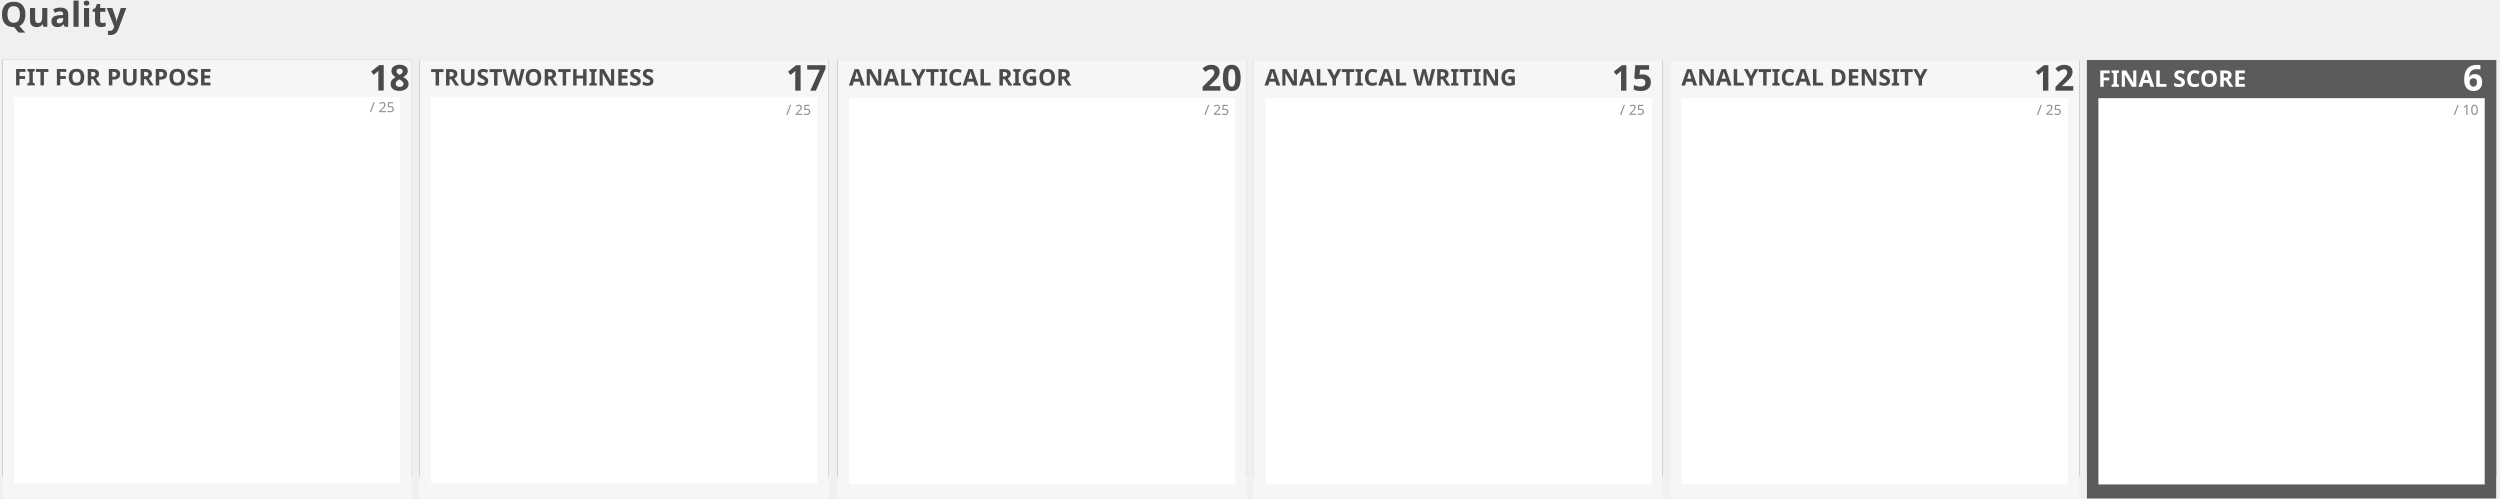
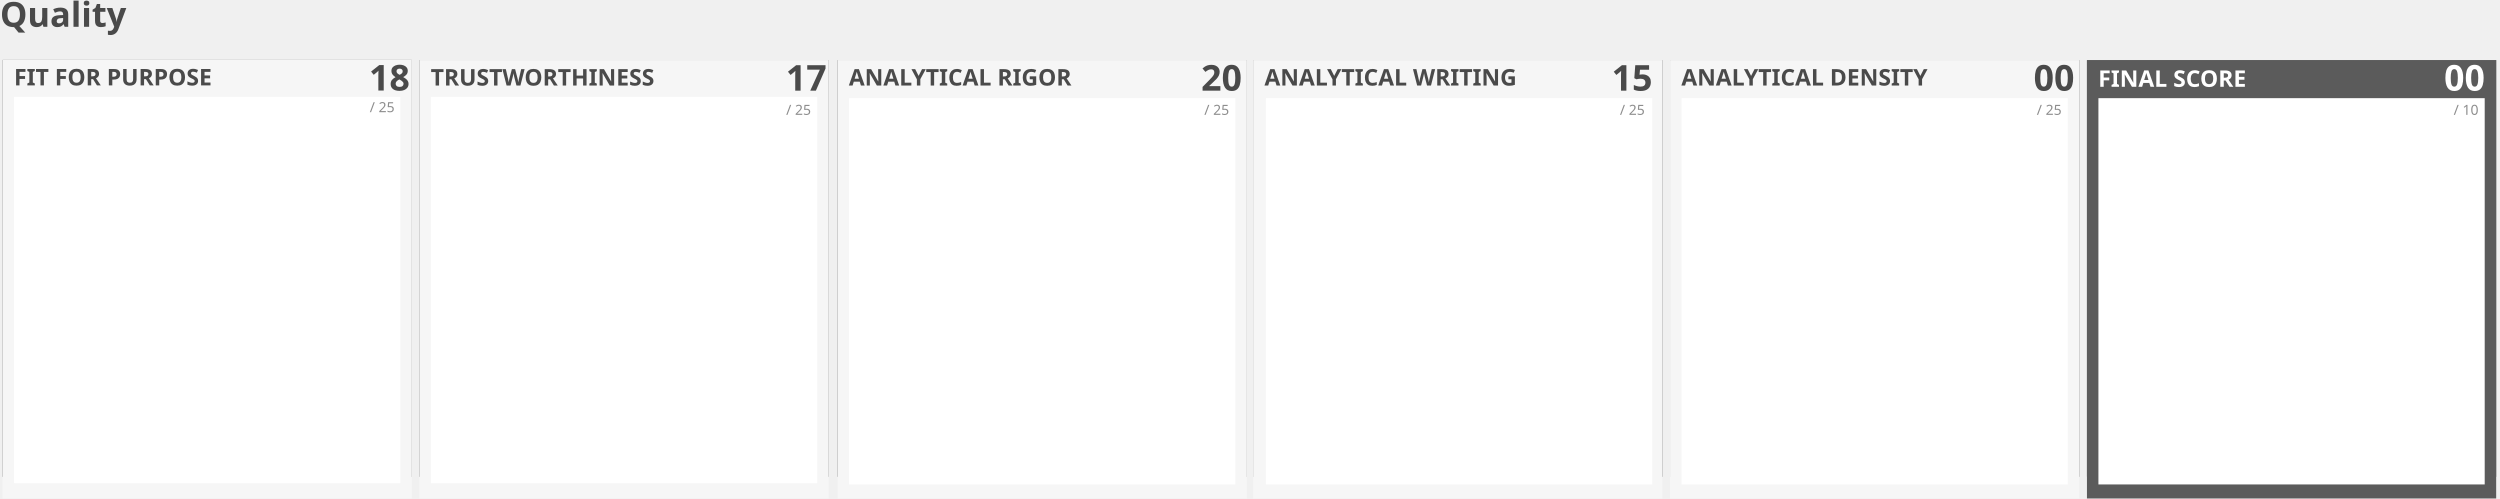
<svg xmlns="http://www.w3.org/2000/svg" width="1961px" height="391px" viewBox="0 0 1961 391" version="1.1">
  <defs />
  <g id="quality" stroke="none" stroke-width="1" fill="none" fill-rule="evenodd">
    <text id="Quality" font-family="SourceSansPro-Bold, Source Sans Pro" font-size="27" font-weight="bold" fill="#4A4A4A">
      <tspan x="0" y="21">Quality</tspan>
    </text>
    <path d="M2.5,47.5 L2.5,373.5 L322.5,373.5 L322.5,47.5 L2.5,47.5 Z M2.5,47.5 L2.5,373.5 L322.5,373.5 L322.5,47.5 L2.5,47.5 Z M2.5,47.5 L2.5,373.5 L322.5,373.5 L322.5,47.5 L2.5,47.5 Z" id="Rectangle-11" stroke="#979797" fill="#D8D8D8" />
    <path d="M2.5,47.5 L2.5,373.5 L322.5,373.5 L322.5,47.5 L2.5,47.5 Z M2.5,47.5 L2.5,373.5 L322.5,373.5 L322.5,47.5 L2.5,47.5 Z M2.5,47.5 L2.5,373.5 L322.5,373.5 L322.5,47.5 L2.5,47.5 Z" id="Rectangle-11" stroke="#979797" fill="#D8D8D8" />
    <path d="M2,47 L323,47 L323,391 L2,391 L2,47 Z M2,47 L323,47 L323,391 L2,391 L2,47 Z M2,47 L323,47 L323,391 L2,391 L2,47 Z" id="Rectangle-11" fill="#F6F6F6" />
    <g id="quality1" transform="translate(11, 76)" fill="#FFFFFF">
      <rect id="Rectangle" x="0" y="0" width="303" height="303" />
    </g>
    <text id="FIT-FOR-PURPOSE" font-family="SourceSansPro-Bold, Source Sans Pro" font-size="18" font-weight="bold" fill="#4A4A4A">
      <tspan x="11" y="67">FIT FOR PURPOSE</tspan>
    </text>
    <text id="quality1val" font-family="SourceSansPro-Bold, Source Sans Pro" font-size="28" font-weight="bold" fill="#4A4A4A">
      <tspan x="289.432" y="71">18</tspan>
    </text>
    <text id="/-25" font-family="SourceSansPro-Regular, Source Sans Pro" font-size="11" font-weight="normal" fill="#8D8D8D">
      <tspan x="290" y="88">/ 25</tspan>
    </text>
    <g id="Group-3" transform="translate(329, 43)">
      <path d="M0.5,4.616 L0.5,330.506 L320.5,330.506 L320.5,4.616 L0.5,4.616 Z M0.5,4.616 L0.5,330.506 L320.5,330.506 L320.5,4.616 L0.5,4.616 Z M0.5,4.616 L0.5,330.506 L320.5,330.506 L320.5,4.616 L0.5,4.616 Z" id="Rectangle-11" stroke="#979797" fill="#D8D8D8" />
      <path d="M0.5,4.616 L0.5,330.506 L320.5,330.506 L320.5,4.616 L0.5,4.616 Z M0.5,4.616 L0.5,330.506 L320.5,330.506 L320.5,4.616 L0.5,4.616 Z M0.5,4.616 L0.5,330.506 L320.5,330.506 L320.5,4.616 L0.5,4.616 Z" id="Rectangle-11" stroke="#979797" fill="#D8D8D8" />
      <path d="M0,4.116 L321,4.116 L321,348 L0,348 L0,4.116 Z M0,4.116 L321,4.116 L321,348 L0,348 L0,4.116 Z M0,4.116 L321,4.116 L321,348 L0,348 L0,4.116 Z" id="Rectangle-11" fill="#F6F6F6" />
      <g id="quality2" transform="translate(9, 33)" fill="#FFFFFF">
        <rect id="Rectangle" x="0" y="0" width="303" height="303" />
      </g>
      <text id="TRUSTWORTHINESS" font-family="SourceSansPro-Bold, Source Sans Pro" font-size="18" font-weight="bold" fill="#4A4A4A">
        <tspan x="8.835" y="24.11">TRUSTWORTHINESS</tspan>
      </text>
      <text id="quality2val" font-family="SourceSansPro-Bold, Source Sans Pro" font-size="28" font-weight="bold" fill="#4A4A4A">
        <tspan x="287.432" y="28.112">17</tspan>
      </text>
      <text id="/-25" font-family="SourceSansPro-Regular, Source Sans Pro" font-size="11" font-weight="normal" fill="#8D8D8D">
        <tspan x="287.624" y="47.103">/ 25</tspan>
      </text>
    </g>
    <g id="Group-3" transform="translate(657, 43)">
      <path d="M0.5,4.616 L0.5,330.506 L320.5,330.506 L320.5,4.616 L0.5,4.616 Z M0.5,4.616 L0.5,330.506 L320.5,330.506 L320.5,4.616 L0.5,4.616 Z M0.5,4.616 L0.5,330.506 L320.5,330.506 L320.5,4.616 L0.5,4.616 Z" id="Rectangle-11" stroke="#979797" fill="#D8D8D8" />
      <path d="M0.5,4.616 L0.5,330.506 L320.5,330.506 L320.5,4.616 L0.5,4.616 Z M0.5,4.616 L0.5,330.506 L320.5,330.506 L320.5,4.616 L0.5,4.616 Z M0.5,4.616 L0.5,330.506 L320.5,330.506 L320.5,4.616 L0.5,4.616 Z" id="Rectangle-11" stroke="#979797" fill="#D8D8D8" />
      <path d="M0,4.116 L321,4.116 L321,348 L0,348 L0,4.116 Z M0,4.116 L321,4.116 L321,348 L0,348 L0,4.116 Z M0,4.116 L321,4.116 L321,348 L0,348 L0,4.116 Z" id="Rectangle-11" fill="#F6F6F6" />
      <g id="quality3" transform="translate(9, 34)" fill="#FFFFFF">
        <rect id="Rectangle" x="0" y="0" width="303" height="303" />
      </g>
      <text id="ANALYTICAL-RIGOR" font-family="SourceSansPro-Bold, Source Sans Pro" font-size="18" font-weight="bold" fill="#4A4A4A">
        <tspan x="8.835" y="24.11">ANALYTICAL RIGOR</tspan>
      </text>
      <text id="quality3val" font-family="SourceSansPro-Bold, Source Sans Pro" font-size="28" font-weight="bold" fill="#4A4A4A">
        <tspan x="285.172" y="28.112">20</tspan>
      </text>
      <text id="/-25" font-family="SourceSansPro-Regular, Source Sans Pro" font-size="11" font-weight="normal" fill="#8D8D8D">
        <tspan x="287.624" y="47.103">/ 25</tspan>
      </text>
    </g>
    <g id="Group-3" transform="translate(983, 43)">
      <path d="M0.5,4.616 L0.5,330.506 L320.5,330.506 L320.5,4.616 L0.5,4.616 Z M0.5,4.616 L0.5,330.506 L320.5,330.506 L320.5,4.616 L0.5,4.616 Z M0.5,4.616 L0.5,330.506 L320.5,330.506 L320.5,4.616 L0.5,4.616 Z" id="Rectangle-11" stroke="#979797" fill="#D8D8D8" />
      <path d="M0.5,4.616 L0.5,330.506 L320.5,330.506 L320.5,4.616 L0.5,4.616 Z M0.5,4.616 L0.5,330.506 L320.5,330.506 L320.5,4.616 L0.5,4.616 Z M0.5,4.616 L0.5,330.506 L320.5,330.506 L320.5,4.616 L0.5,4.616 Z" id="Rectangle-11" stroke="#979797" fill="#D8D8D8" />
      <path d="M0,4.116 L321,4.116 L321,348 L0,348 L0,4.116 Z M0,4.116 L321,4.116 L321,348 L0,348 L0,4.116 Z M0,4.116 L321,4.116 L321,348 L0,348 L0,4.116 Z" id="Rectangle-11" fill="#F6F6F6" />
      <g id="quality4" transform="translate(10, 34)" fill="#FFFFFF">
        <rect id="Rectangle" x="0" y="0" width="303" height="303" />
      </g>
      <text id="ANALYTICAL-WRITING" font-family="SourceSansPro-Bold, Source Sans Pro" font-size="18" font-weight="bold" fill="#4A4A4A">
        <tspan x="8.835" y="24.11">ANALYTICAL WRITING</tspan>
      </text>
      <text id="quality4val" font-family="SourceSansPro-Bold, Source Sans Pro" font-size="28" font-weight="bold" fill="#4A4A4A">
        <tspan x="281.172" y="28.112">15</tspan>
      </text>
      <text id="/-25" font-family="SourceSansPro-Regular, Source Sans Pro" font-size="11" font-weight="normal" fill="#8D8D8D">
        <tspan x="287.624" y="47.103">/ 25</tspan>
      </text>
    </g>
    <g id="Group-3" transform="translate(1310, 43)">
      <path d="M0.5,4.616 L0.5,330.506 L320.5,330.506 L320.5,4.616 L0.5,4.616 Z M0.5,4.616 L0.5,330.506 L320.5,330.506 L320.5,4.616 L0.5,4.616 Z M0.5,4.616 L0.5,330.506 L320.5,330.506 L320.5,4.616 L0.5,4.616 Z" id="Rectangle-11" stroke="#979797" fill="#D8D8D8" />
      <path d="M0.5,4.616 L0.5,330.506 L320.5,330.506 L320.5,4.616 L0.5,4.616 Z M0.5,4.616 L0.5,330.506 L320.5,330.506 L320.5,4.616 L0.5,4.616 Z M0.5,4.616 L0.5,330.506 L320.5,330.506 L320.5,4.616 L0.5,4.616 Z" id="Rectangle-11" stroke="#979797" fill="#D8D8D8" />
      <path d="M0,4.116 L321,4.116 L321,348 L0,348 L0,4.116 Z M0,4.116 L321,4.116 L321,348 L0,348 L0,4.116 Z M0,4.116 L321,4.116 L321,348 L0,348 L0,4.116 Z" id="Rectangle-11" fill="#F6F6F6" />
      <g id="quality5" transform="translate(9, 34)" fill="#FFFFFF">
        <rect id="Rectangle" x="0" y="0" width="303" height="303" />
      </g>
      <text id="ANALYTICAL-DENSITY" font-family="SourceSansPro-Bold, Source Sans Pro" font-size="18" font-weight="bold" fill="#4A4A4A">
        <tspan x="8.835" y="24.11">ANALYTICAL DENSITY</tspan>
      </text>
      <text id="quality5val" font-family="SourceSansPro-Bold, Source Sans Pro" font-size="28" font-weight="bold" fill="#4A4A4A">
-         <tspan x="285.172" y="28.112">12</tspan>
+         <tspan x="285.172" y="28.112">00</tspan>
      </text>
      <text id="/-25" font-family="SourceSansPro-Regular, Source Sans Pro" font-size="11" font-weight="normal" fill="#8D8D8D">
        <tspan x="287.624" y="47.103">/ 25</tspan>
      </text>
    </g>
    <g id="Group-3" transform="translate(1637, 43)">
      <path d="M0.5,4.616 L0.5,330.506 L320.5,330.506 L320.5,4.616 L0.5,4.616 Z M0.5,4.616 L0.5,330.506 L320.5,330.506 L320.5,4.616 L0.5,4.616 Z M0.5,4.616 L0.5,330.506 L320.5,330.506 L320.5,4.616 L0.5,4.616 Z" id="Rectangle-11" stroke="#979797" fill="#D8D8D8" />
      <path d="M0.5,4.616 L0.5,330.506 L320.5,330.506 L320.5,4.616 L0.5,4.616 Z M0.5,4.616 L0.5,330.506 L320.5,330.506 L320.5,4.616 L0.5,4.616 Z M0.5,4.616 L0.5,330.506 L320.5,330.506 L320.5,4.616 L0.5,4.616 Z" id="Rectangle-11" stroke="#979797" fill="#D8D8D8" />
      <path d="M0,4.116 L321,4.116 L321,348 L0,348 L0,4.116 Z M0,4.116 L321,4.116 L321,348 L0,348 L0,4.116 Z M0,4.116 L321,4.116 L321,348 L0,348 L0,4.116 Z" id="Rectangle-11" fill="#5B5B5B" />
      <g id="quality6" transform="translate(9, 34)" fill="#FFFFFF">
        <rect id="Rectangle" x="0" y="0" width="303" height="303" />
      </g>
      <text id="FINAL-SCORE" font-family="SourceSansPro-Bold, Source Sans Pro" font-size="18" font-weight="bold" fill="#FFFFFF">
        <tspan x="8.835" y="25.11">FINAL SCORE</tspan>
      </text>
      <text id="quality6val" font-family="SourceSansPro-Bold, Source Sans Pro" font-size="28" font-weight="bold" fill="#FFFFFF">
-         <tspan x="294.931" y="28.111">6</tspan>
+         <tspan x="280.147" y="28.111">00</tspan>
      </text>
      <text id="/-10" font-family="SourceSansPro-Regular, Source Sans Pro" font-size="11" font-weight="normal" fill="#8D8D8D">
        <tspan x="287.624" y="47.103">/ 10</tspan>
      </text>
    </g>
  </g>
</svg>
